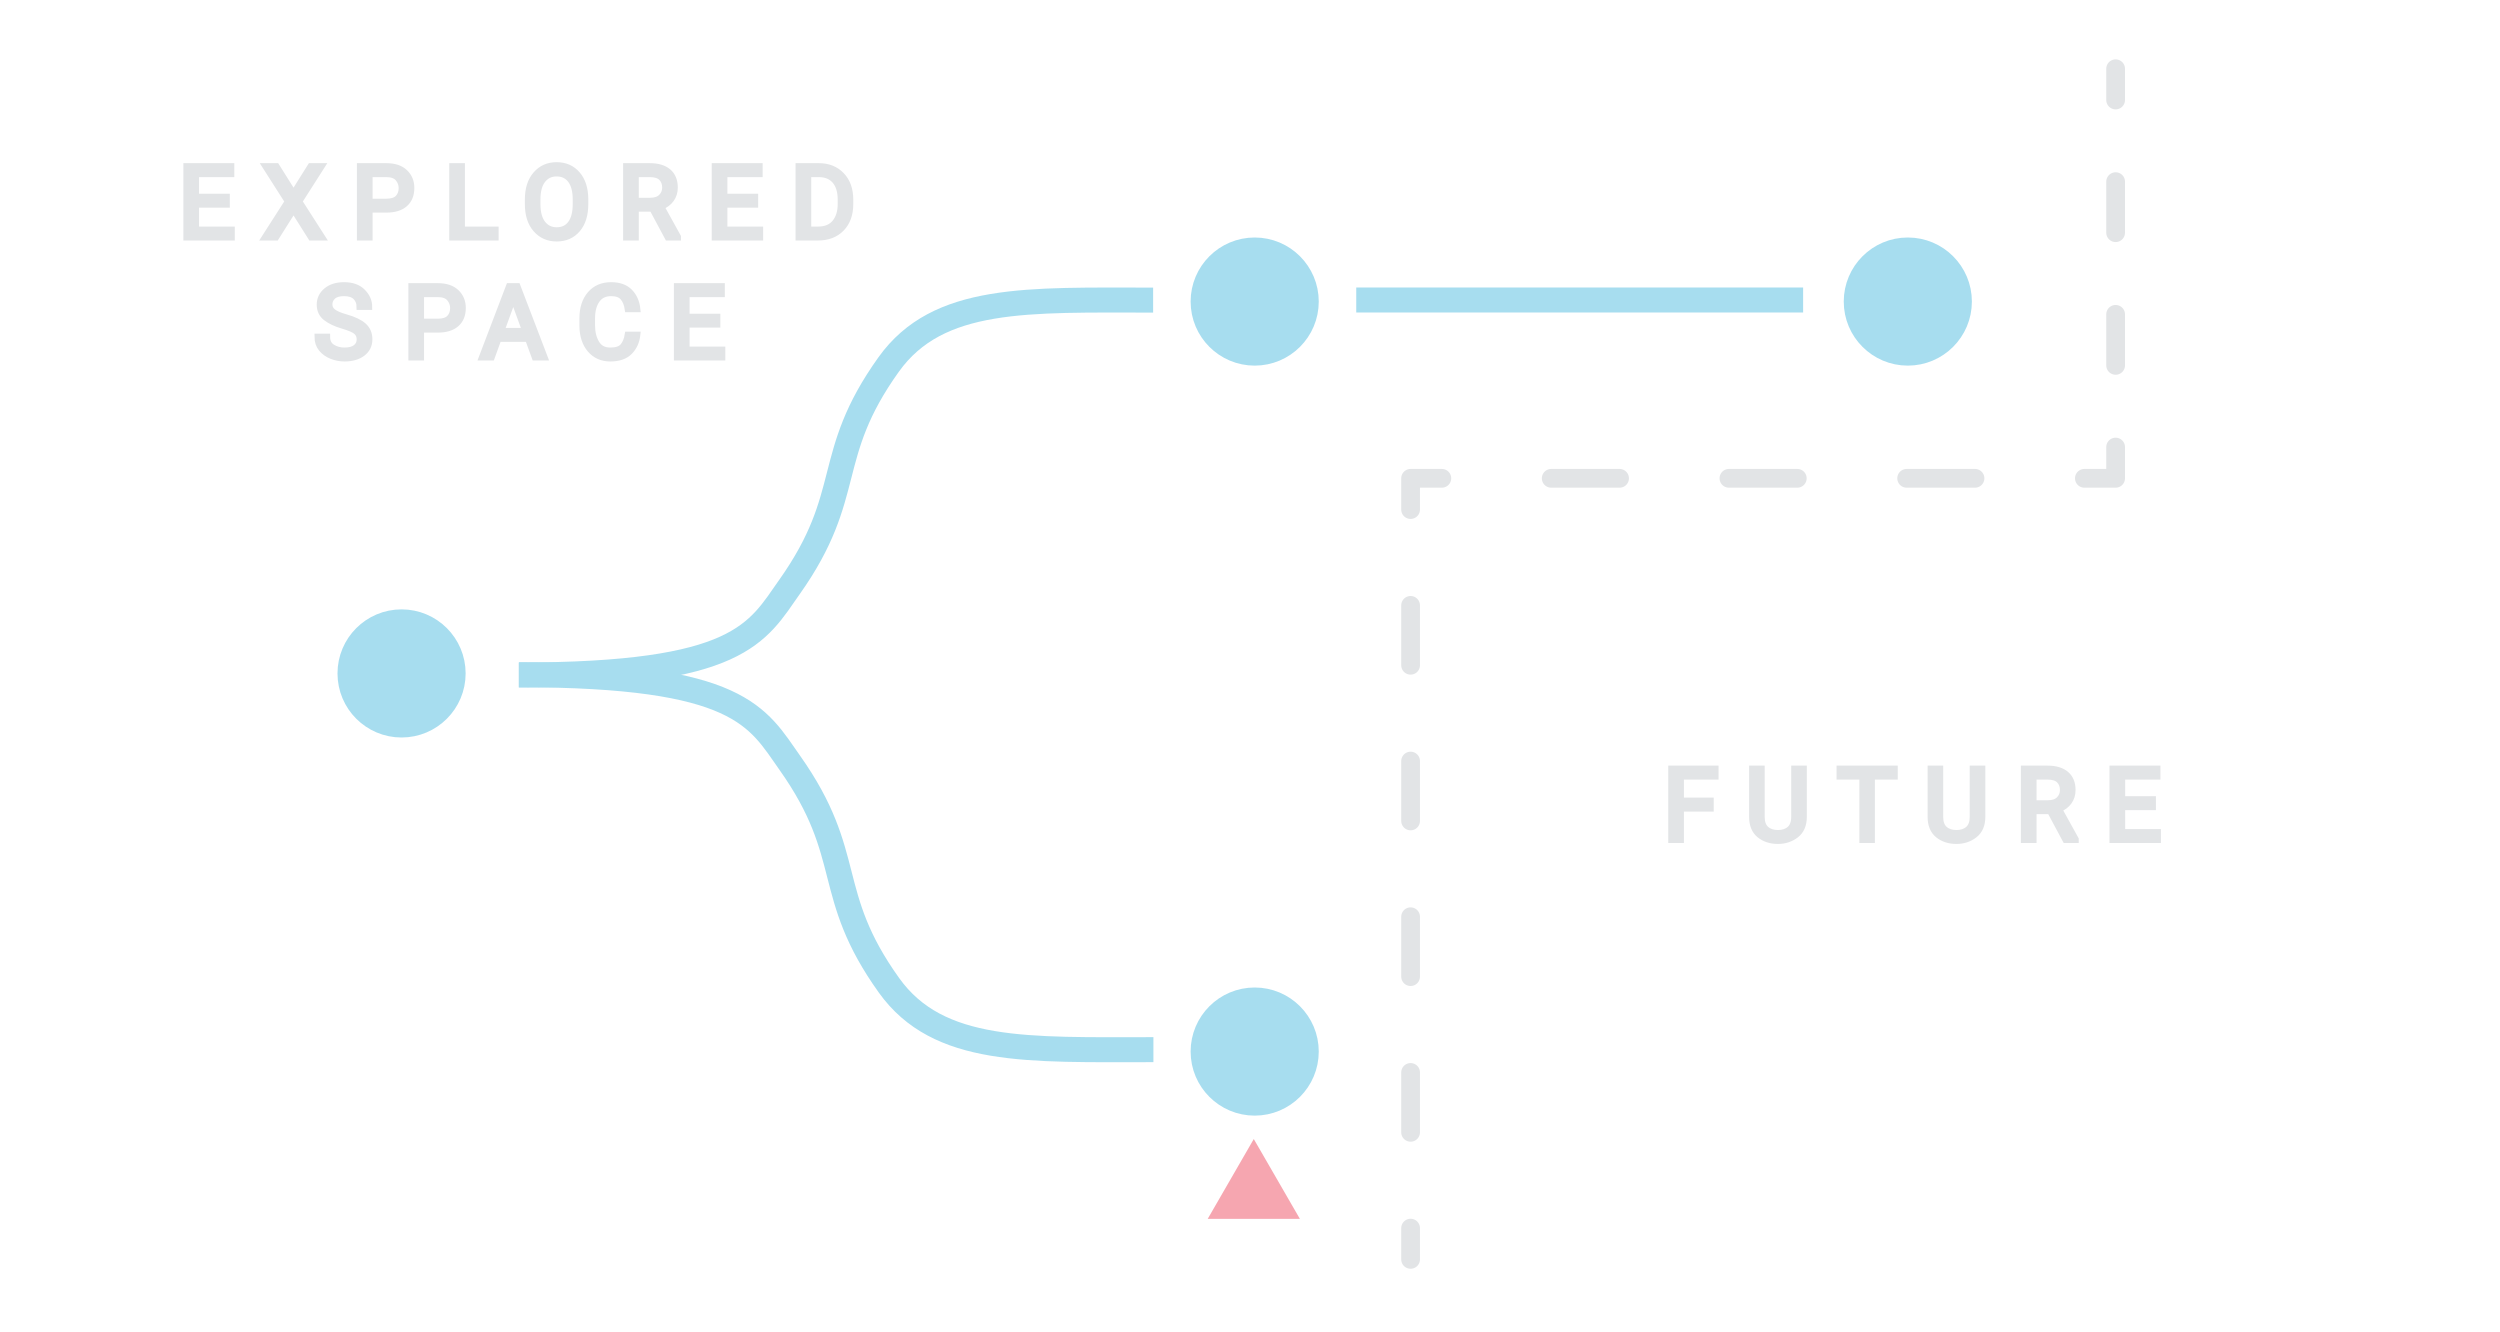
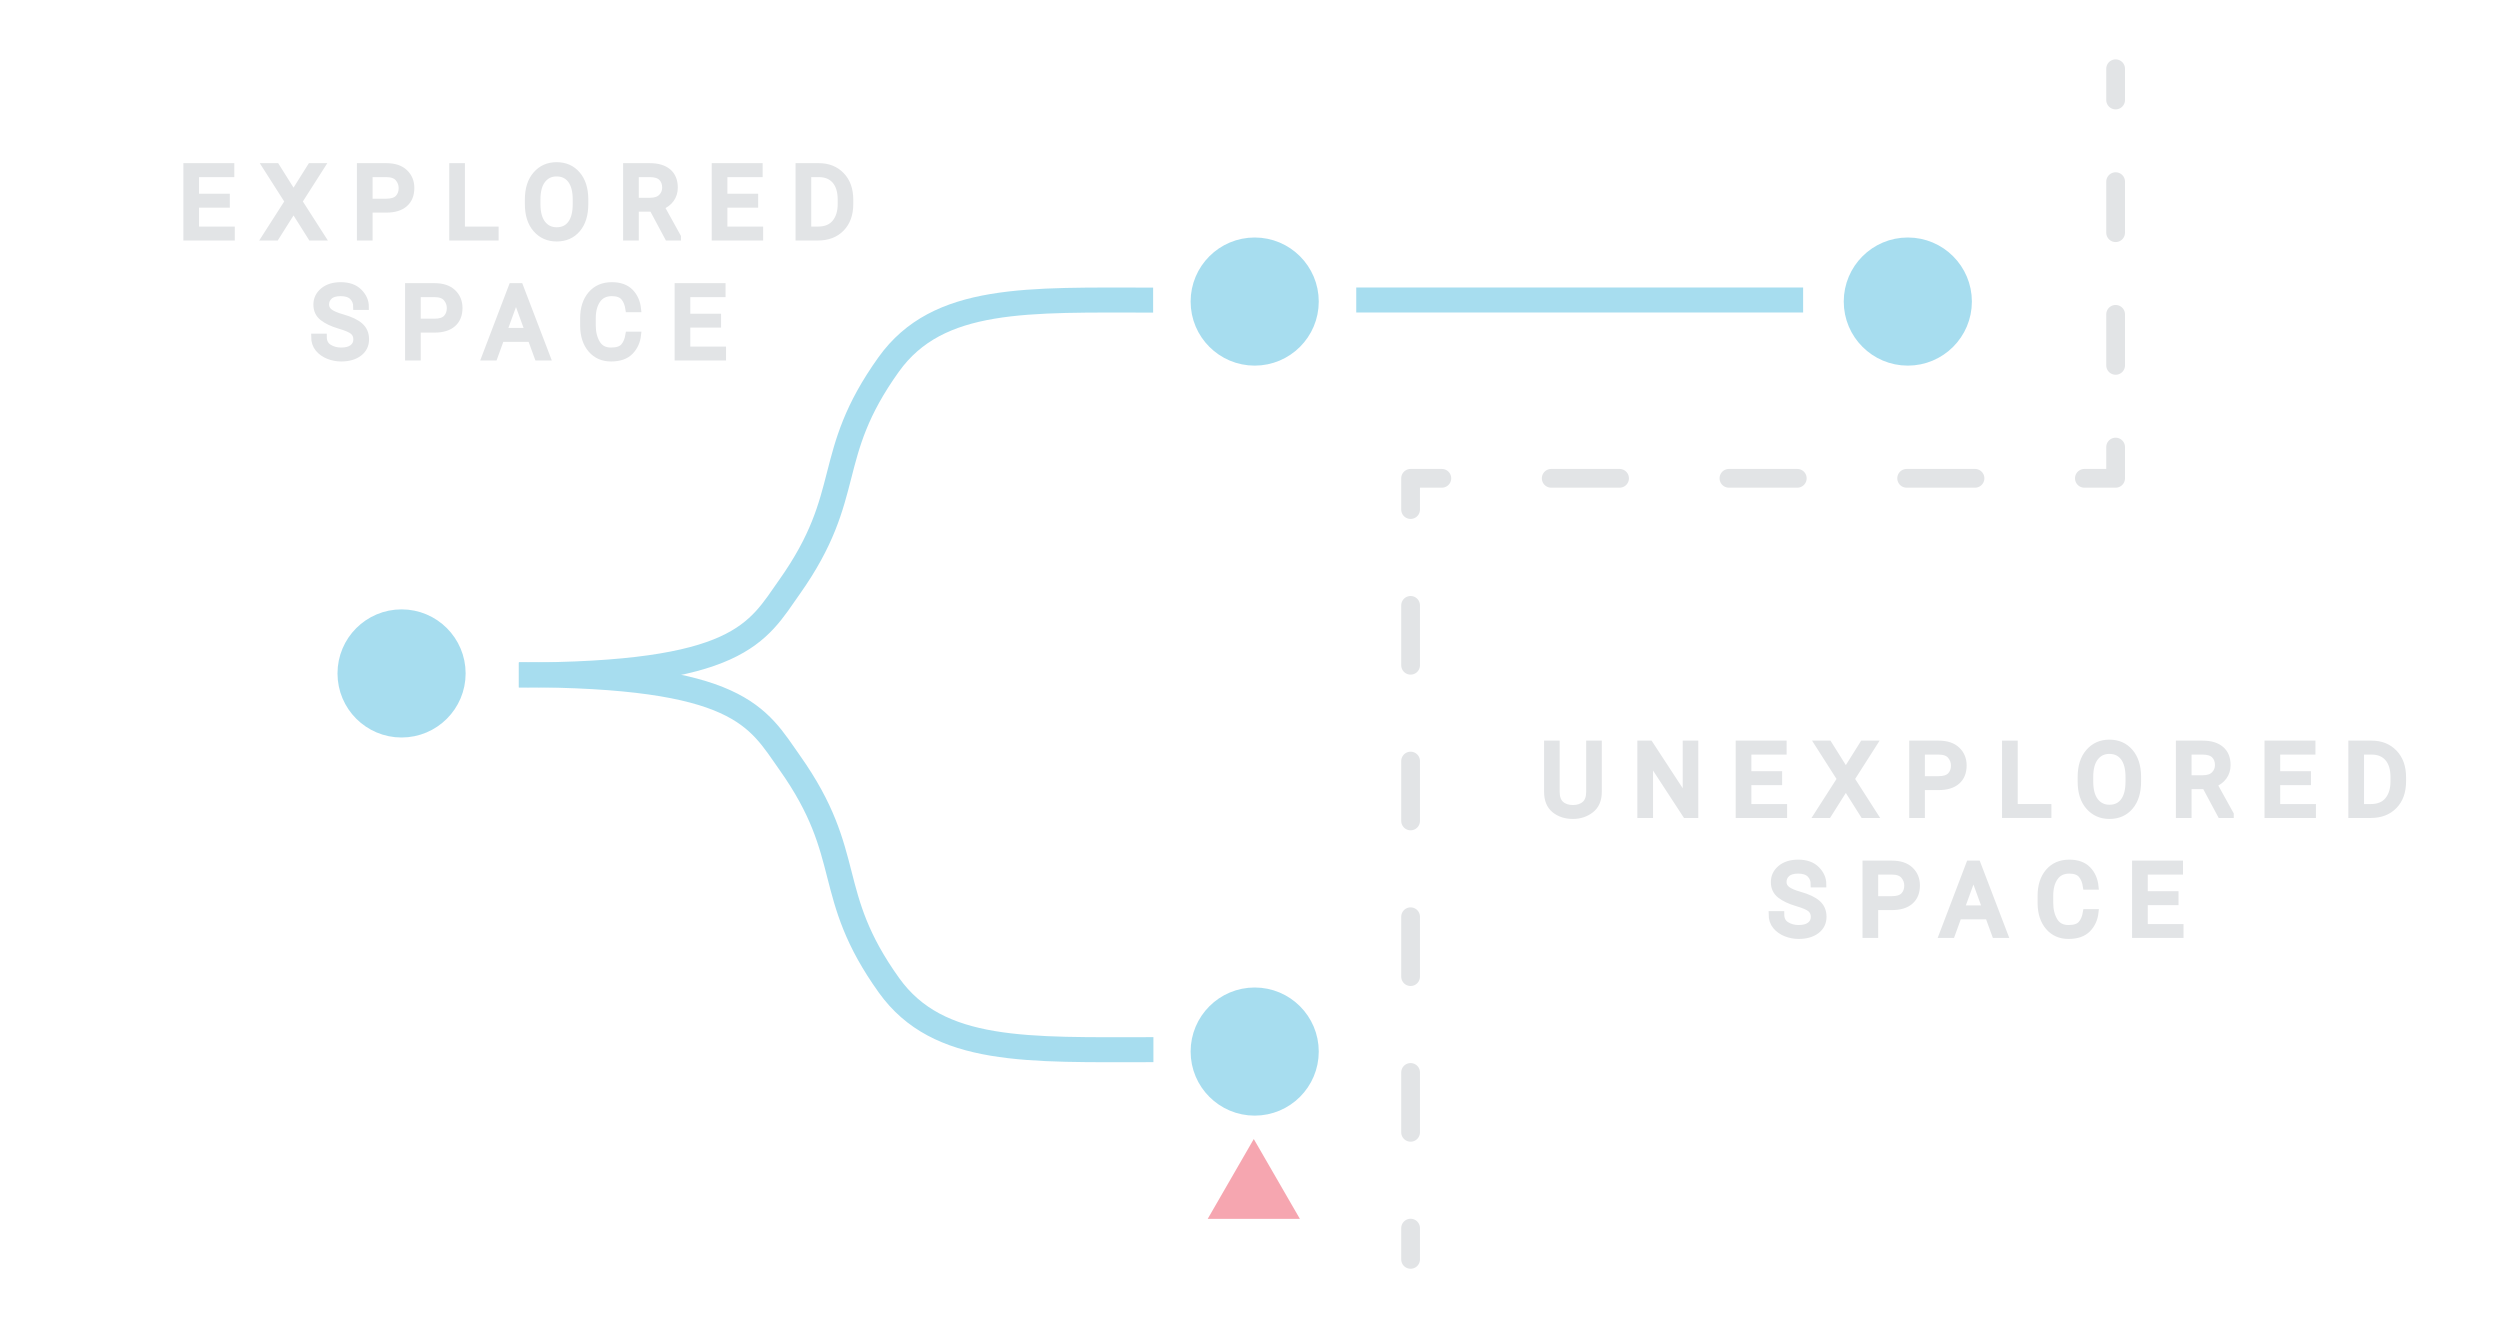
<svg xmlns="http://www.w3.org/2000/svg" id="slide_6" viewBox="0 0 800 426">
  <defs>
-     <style>.cls-1,.cls-2,.cls-3,.cls-4{stroke-miterlimit:10;}.cls-1,.cls-4{fill:#e2e4e6;font-family:Roboto-Black,
-             Roboto;font-size:32px;stroke-width:2px;}.cls-1,.cls-4,.cls-5,.cls-6,.cls-7,.cls-8{stroke:#e2e4e6;}.cls-1,.cls-9{letter-spacing:.27em;}.cls-10{letter-spacing:.21em;}.cls-2,.cls-3{stroke:#a7ddef;stroke-width:8px;}.cls-2,.cls-5,.cls-6,.cls-7,.cls-8{fill:none;}.cls-11{letter-spacing:.24em;}.cls-12{fill:#f6a6b0;}.cls-3{fill:#a7ddef;}.cls-5{stroke-dasharray:0
-             0 19.16
-             30.66;}.cls-5,.cls-6,.cls-7,.cls-8{stroke-linecap:round;stroke-linejoin:round;stroke-width:6px;}.cls-7{stroke-dasharray:0
-             0 16.33 26.13;}.cls-8{stroke-dasharray:0 0 21.87 35;}.cls-13{letter-spacing:.27em;}
-         </style>
+     <style>.cls-1,.cls-2{stroke:#a7ddef;stroke-width:8px;}.cls-1,.cls-2,.cls-3{stroke-miterlimit:10;}.cls-1,.cls-4,.cls-5,.cls-6,.cls-7{fill:none;}.cls-8{letter-spacing:.26em;}.cls-9{letter-spacing:.24em;}.cls-10{fill:#f6a6b0;}.cls-2{fill:#a7ddef;}.cls-3{fill:#e2e4e6;font-family:Roboto-Black, Roboto;font-size:32px;stroke-width:2px;}.cls-3,.cls-4,.cls-5,.cls-6,.cls-7{stroke:#e2e4e6;}.cls-4{stroke-dasharray:0 0 19.16 30.66;}.cls-4,.cls-5,.cls-6,.cls-7{stroke-linecap:round;stroke-linejoin:round;stroke-width:6px;}.cls-6{stroke-dasharray:0 0 16.33 26.13;}.cls-7{stroke-dasharray:0 0 21.87 35;}.cls-11{letter-spacing:.18em;}.cls-12{letter-spacing:.27em;}.cls-13{letter-spacing:.27em;}</style>
  </defs>
-   <circle class="cls-3" cx="128.5" cy="215.5" r="16.5" />
-   <circle class="cls-3" cx="401.5" cy="336.5" r="16.5" />
-   <circle class="cls-3" cx="401.5" cy="96.5" r="16.5" />
-   <path class="cls-2" d="M166,216c70.82,0,76.3-13.54,86.68-28.23,21.07-29.81,10.63-41.73,31.71-71.16,15.8-22.07,44.4-20.58,84.61-20.58" />
-   <path class="cls-2" d="M166.09,215.92c70.82,0,76.3,13.54,86.68,28.23,21.07,29.81,10.63,41.73,31.71,71.16,15.8,22.07,44.4,20.58,84.61,20.58" />
-   <circle class="cls-3" cx="610.5" cy="96.5" r="16.5" />
-   <line class="cls-2" x1="434" y1="96" x2="577" y2="96" />
+   <circle class="cls-2" cx="128.5" cy="215.5" r="16.5" />
+   <circle class="cls-2" cx="401.5" cy="336.5" r="16.5" />
+   <circle class="cls-2" cx="401.5" cy="96.5" r="16.5" />
+   <path class="cls-1" d="M166,216c70.82,0,76.3-13.54,86.68-28.23,21.07-29.81,10.63-41.73,31.71-71.16,15.8-22.07,44.4-20.58,84.61-20.58" />
+   <path class="cls-1" d="M166.09,215.92c70.82,0,76.3,13.54,86.68,28.23,21.07,29.81,10.63,41.73,31.71,71.16,15.8,22.07,44.4,20.58,84.61,20.58" />
+   <circle class="cls-2" cx="610.5" cy="96.5" r="16.5" />
+   <line class="cls-1" x1="434" y1="96" x2="577" y2="96" />
  <g>
-     <line class="cls-6" x1="677" y1="22" x2="677" y2="32" />
-     <line class="cls-7" x1="677" y1="58.13" x2="677" y2="129.99" />
-     <polyline class="cls-6" points="677 143.06 677 153.06 667 153.06" />
-     <line class="cls-8" x1="632" y1="153.06" x2="478.89" y2="153.06" />
-     <polyline class="cls-6" points="461.39 153.06 451.39 153.06 451.39 163.06" />
-     <line class="cls-5" x1="451.39" y1="193.72" x2="451.39" y2="377.67" />
-     <line class="cls-6" x1="451.39" y1="393" x2="451.39" y2="403" />
+     <line class="cls-5" x1="677" y1="22" x2="677" y2="32" />
+     <line class="cls-6" x1="677" y1="58.13" x2="677" y2="129.99" />
+     <polyline class="cls-5" points="677 143.06 677 153.06 667 153.06" />
+     <line class="cls-7" x1="632" y1="153.06" x2="478.89" y2="153.06" />
+     <polyline class="cls-5" points="461.39 153.06 451.39 153.06 451.39 163.06" />
+     <line class="cls-4" x1="451.39" y1="193.72" x2="451.39" y2="377.67" />
+     <line class="cls-5" x1="451.39" y1="393" x2="451.39" y2="403" />
  </g>
-   <polygon class="cls-12" points="401.21 364.49 386.47 390.03 415.96 390.03 401.21 364.49" />
-   <text class="cls-1" transform="translate(532.2 268.75)">
-     <tspan x="0" y="0">FUTURE</tspan>
+   <polygon class="cls-10" points="401.21 364.49 386.47 390.03 415.96 390.03 401.21 364.49" />
+   <text class="cls-3" transform="translate(492.92 260.75)">
+     <tspan class="cls-12" x="0" y="0">UNEXP</tspan>
+     <tspan class="cls-9" x="146.09" y="0">L</tspan>
+     <tspan class="cls-13" x="171.07" y="0">ORED</tspan>
+     <tspan class="cls-12" x="72.77" y="38.4">S</tspan>
+     <tspan class="cls-11" x="101.44" y="38.4">P</tspan>
+     <tspan class="cls-8" x="128.13" y="38.4">A</tspan>
+     <tspan class="cls-12" x="158.24" y="38.4">CE</tspan>
  </text>
-   <text class="cls-4" transform="translate(57.04 75.96)">
-     <tspan class="cls-9" x="0" y="0">EXP</tspan>
-     <tspan class="cls-11" x="85.08" y="0">L</tspan>
+   <text class="cls-3" transform="translate(57.04 75.96)">
+     <tspan class="cls-12" x="0" y="0">EXP</tspan>
+     <tspan class="cls-9" x="85.08" y="0">L</tspan>
    <tspan class="cls-13" x="110.06" y="0">ORED</tspan>
-     <tspan class="cls-9" x="43.33" y="38.4">S</tspan>
-     <tspan class="cls-10" x="72" y="38.4">PA</tspan>
-     <tspan class="cls-9" x="127.5" y="38.4">CE</tspan>
+     <tspan class="cls-12" x="42.26" y="38.4">S</tspan>
+     <tspan class="cls-11" x="70.94" y="38.4">P</tspan>
+     <tspan class="cls-8" x="97.62" y="38.4">A</tspan>
+     <tspan class="cls-12" x="127.73" y="38.4">CE</tspan>
  </text>
</svg>
